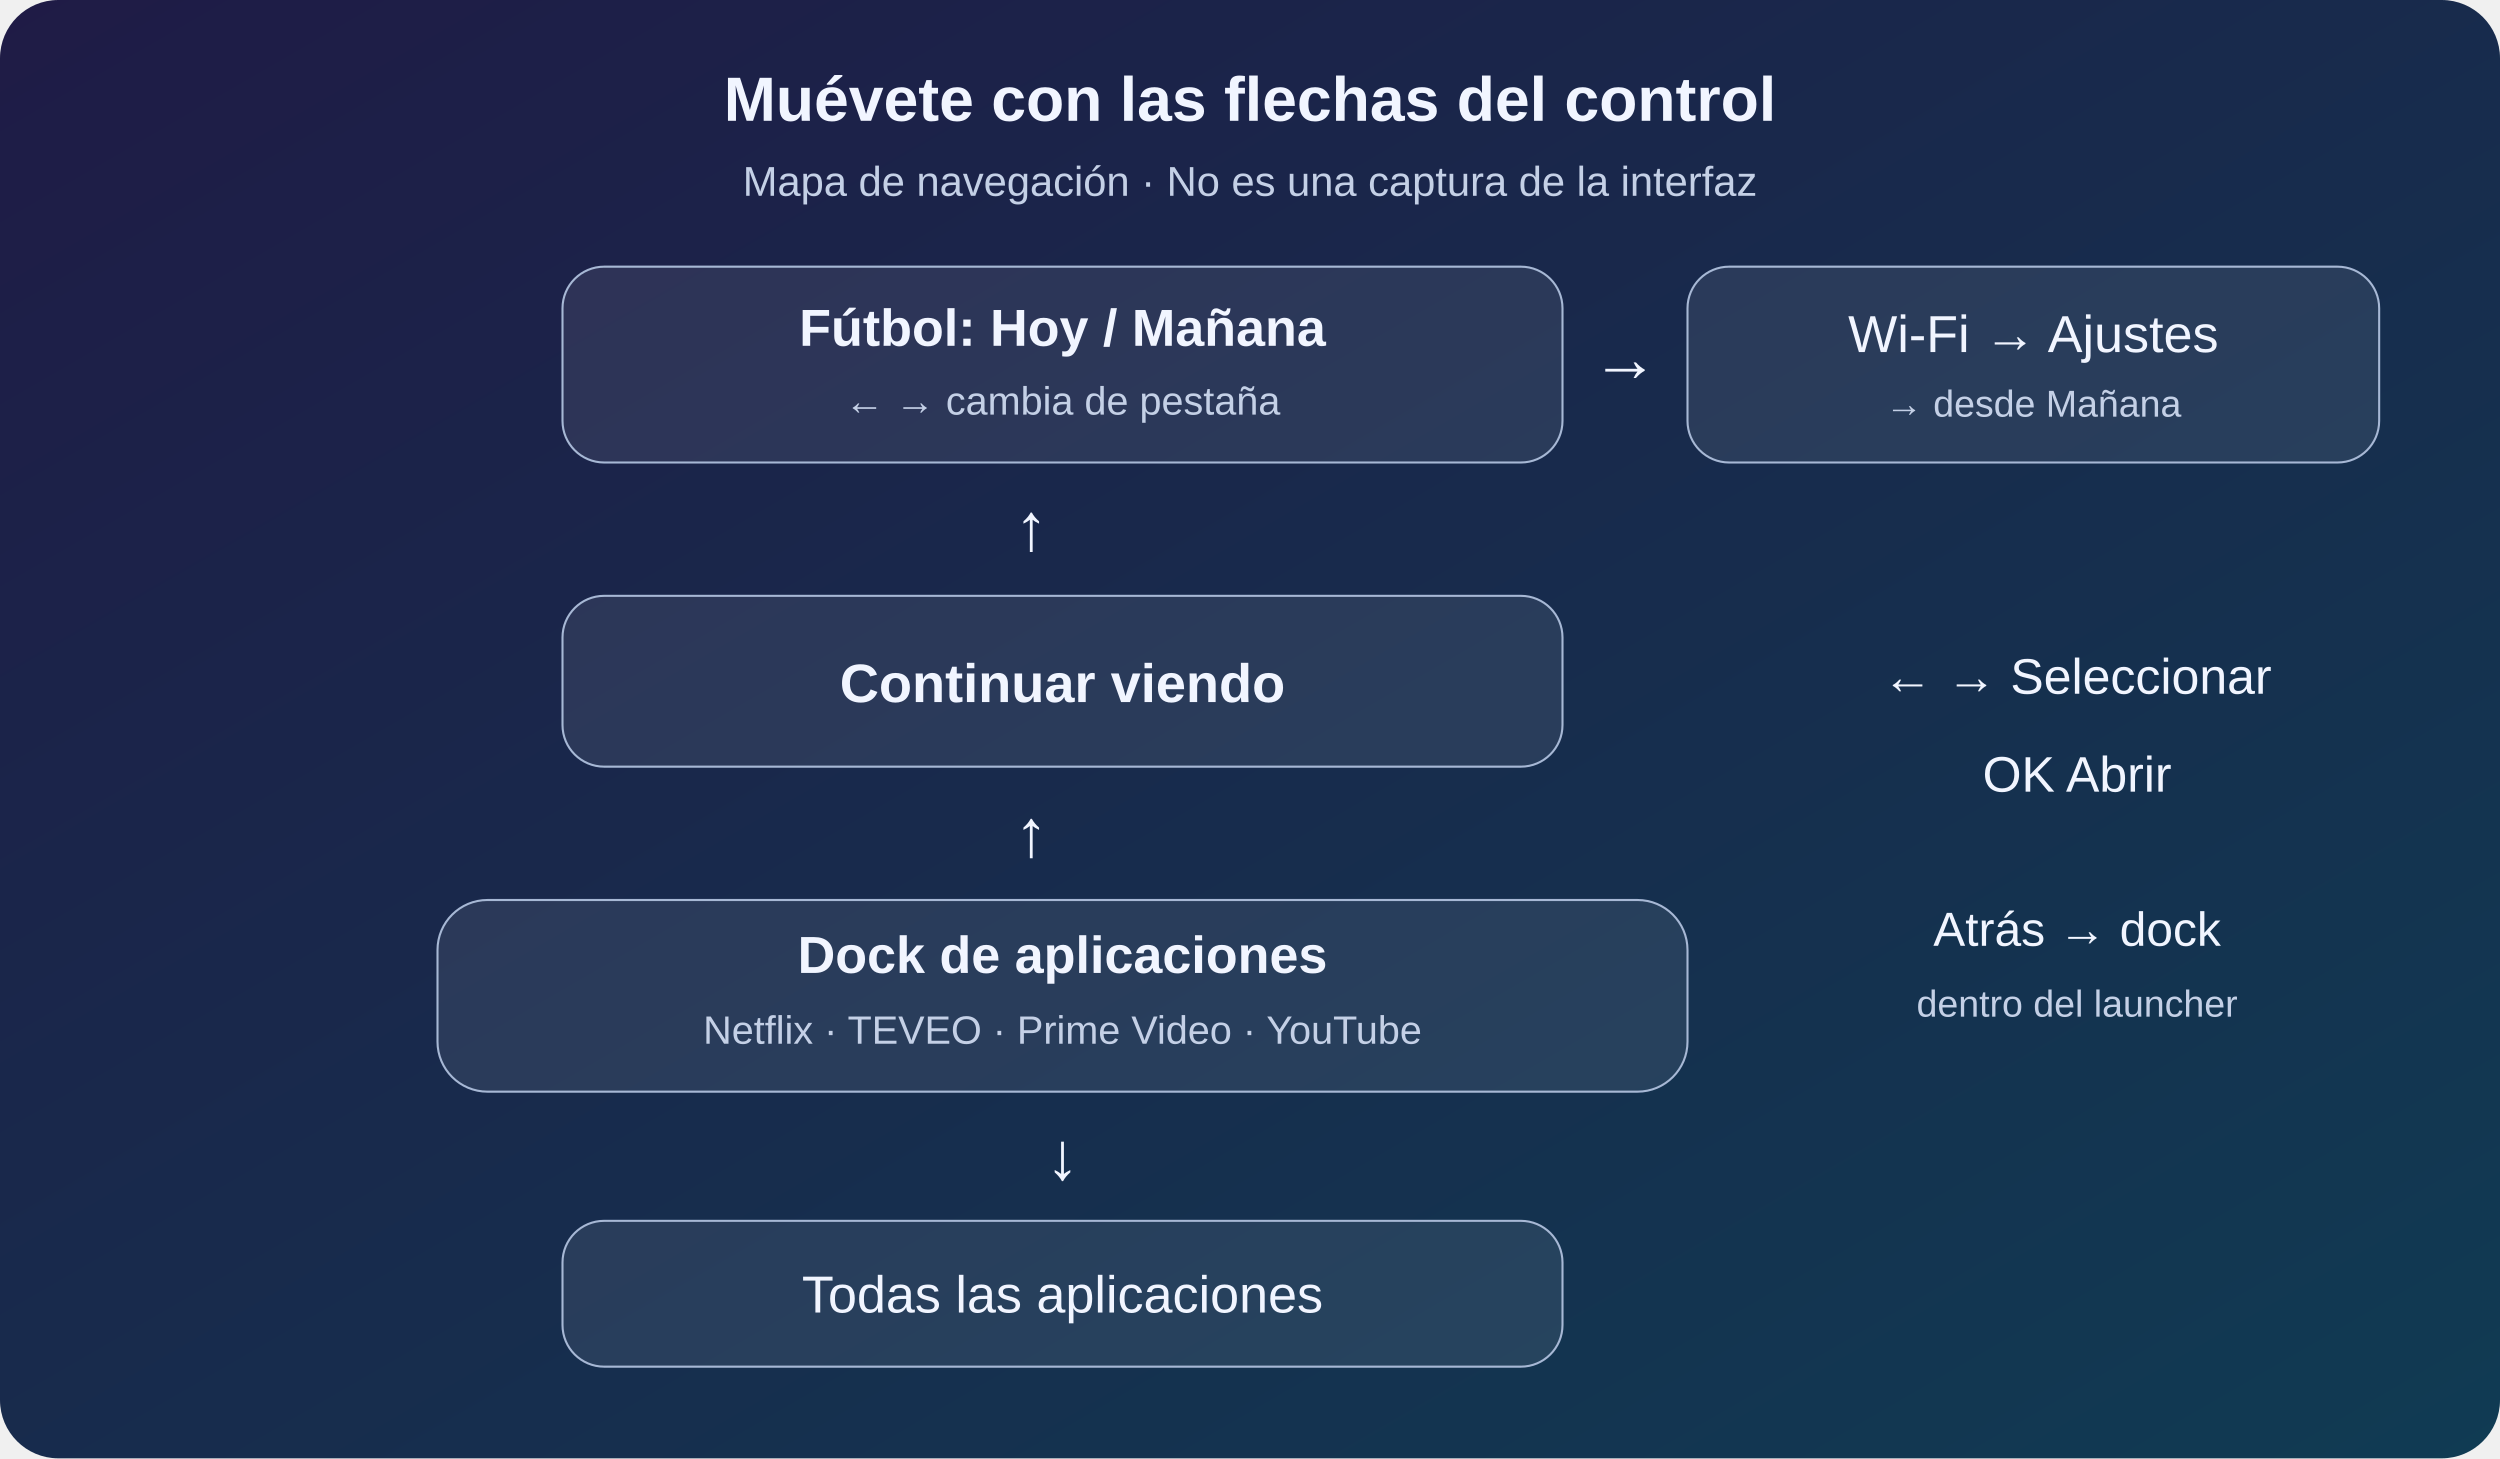
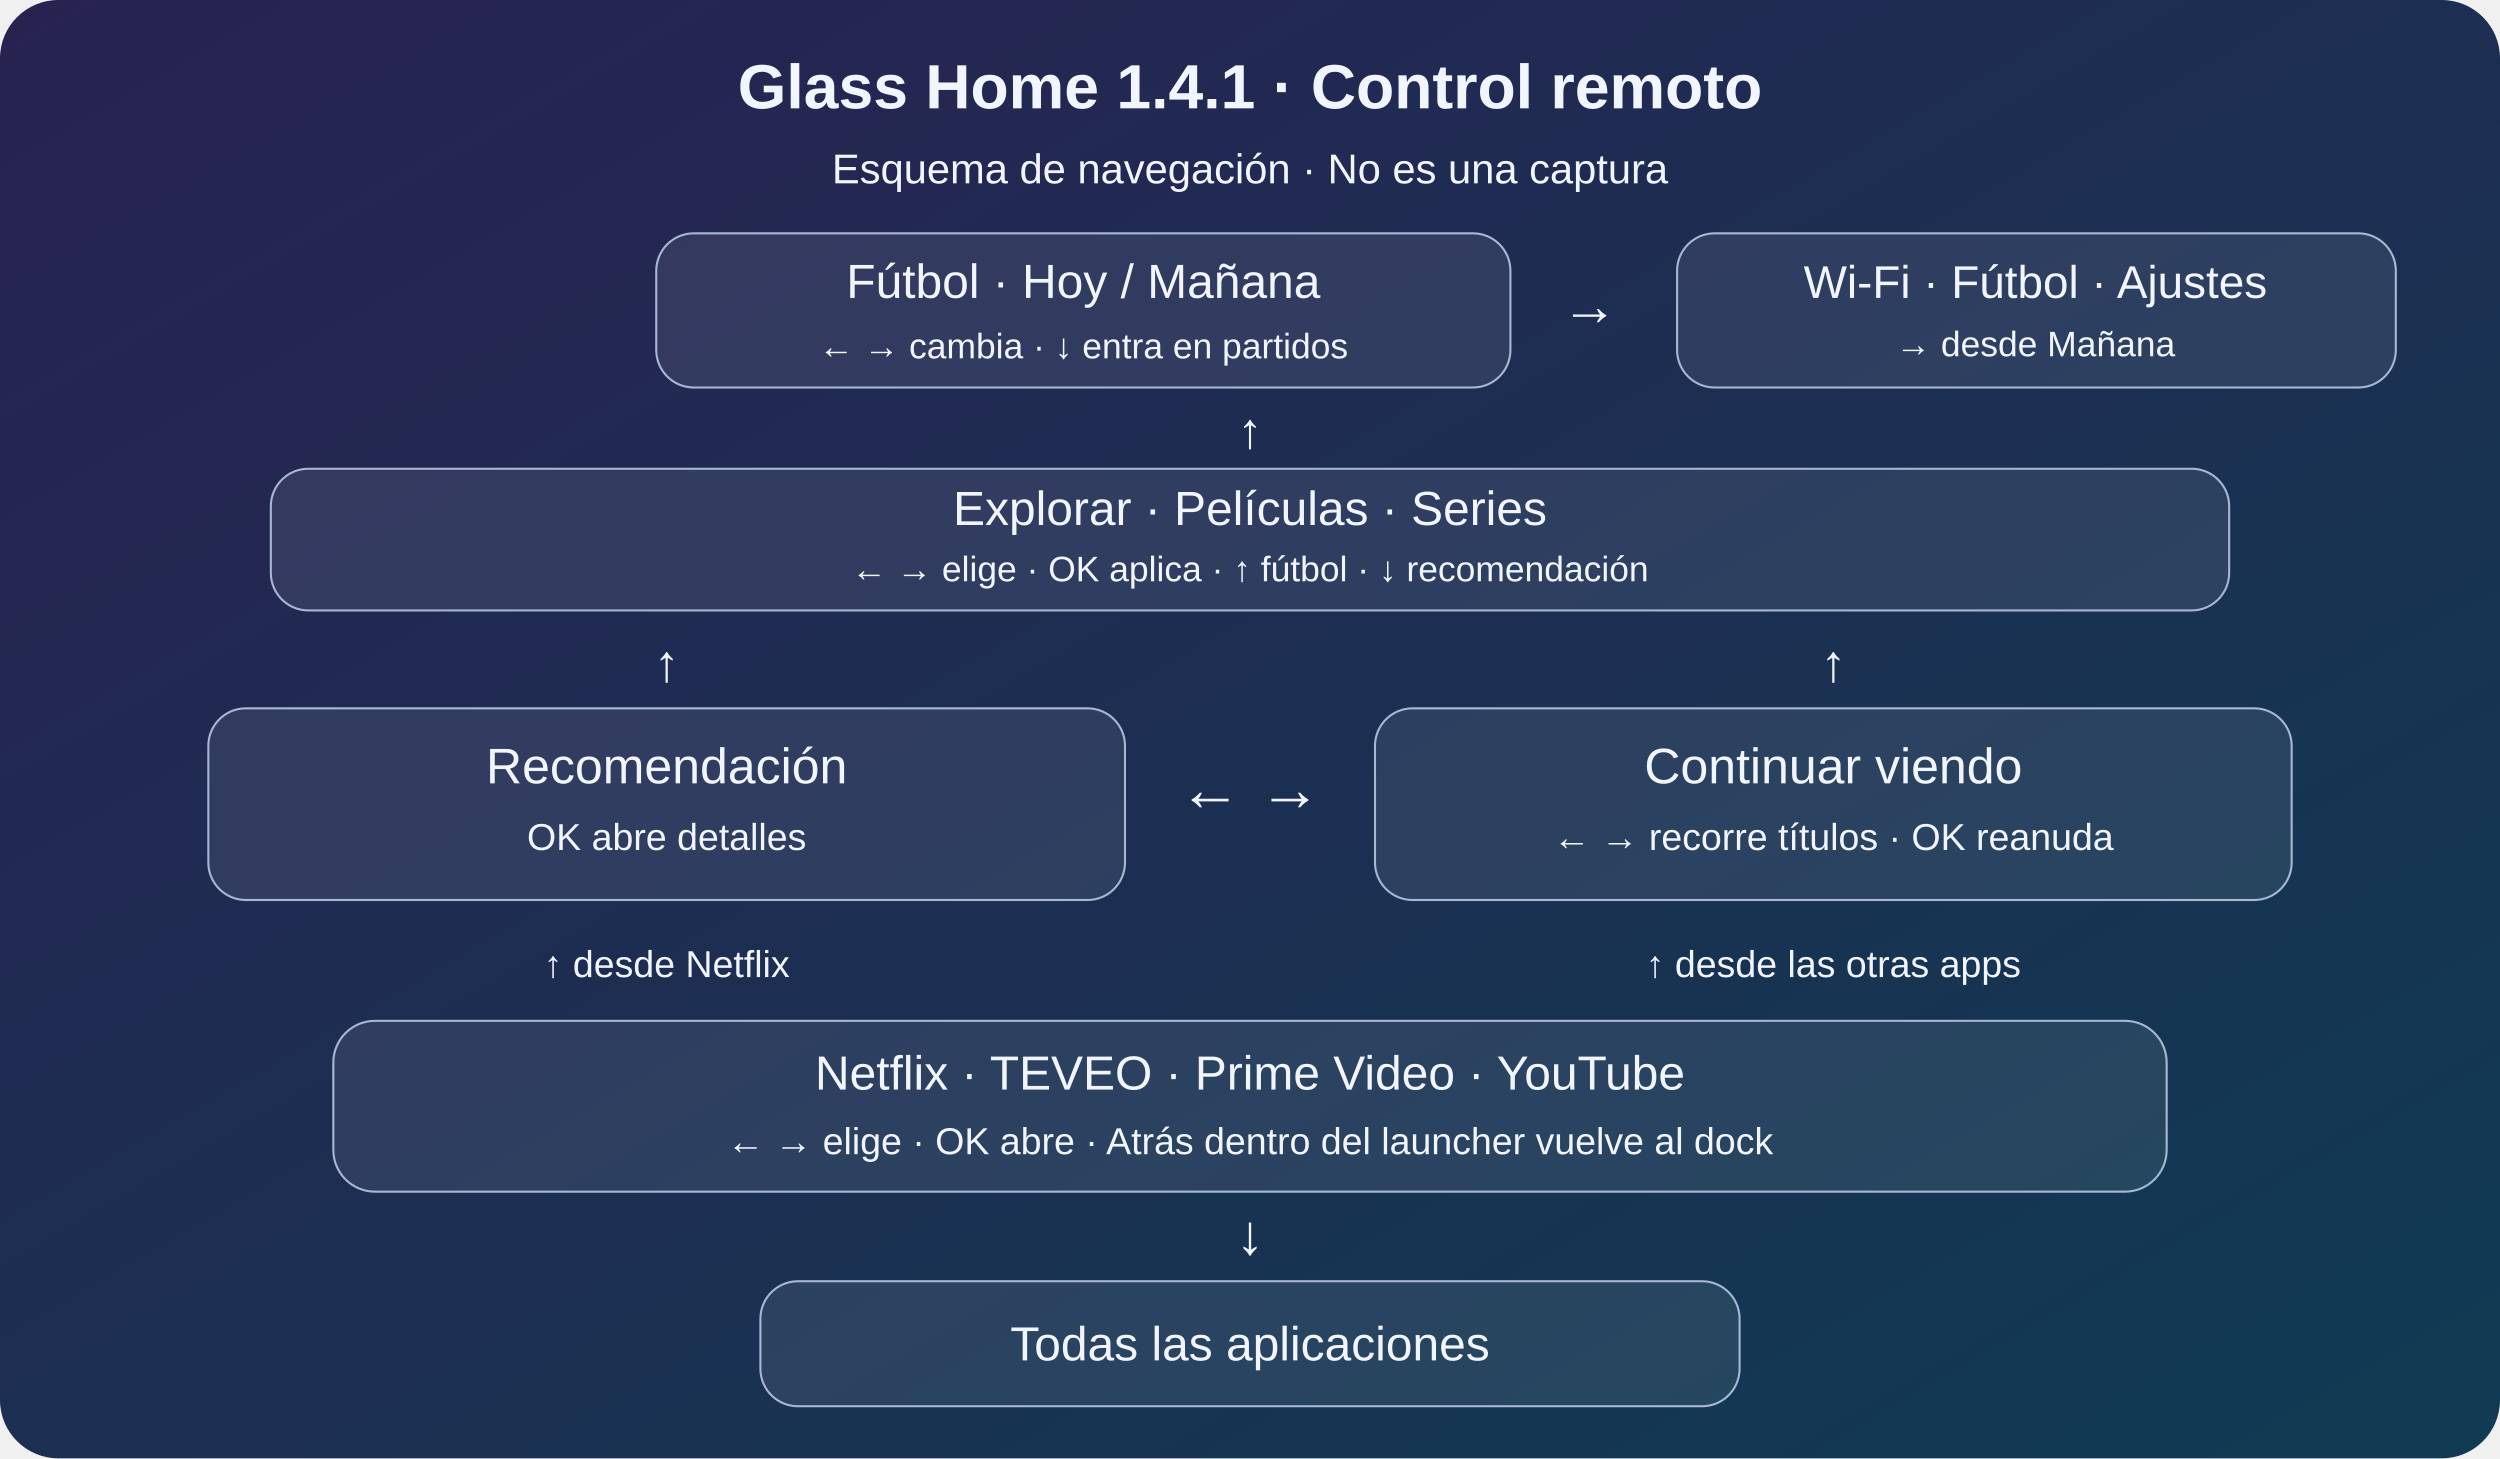
<svg xmlns="http://www.w3.org/2000/svg" width="1200" height="700" viewBox="0 0 1200 700" role="img" aria-labelledby="title desc">
  <defs>
    <linearGradient id="bg" x2="1" y2="1">
-       <stop stop-color="#1f1b46" />
+       <stop stop-color="#282251" />
      <stop offset="1" stop-color="#103b53" />
    </linearGradient>
  </defs>
  <rect width="1200" height="700" rx="28" fill="url(#bg)" />
-   <g font-family="Arial, sans-serif" text-anchor="middle" fill="#f1f5ff">
-     <text x="600" y="58" font-size="30" font-weight="700">Muévete con las flechas del control</text>
-     <text x="600" y="94" font-size="20" fill="#c4d0e6">Mapa de navegación · No es una captura de la interfaz</text>
+   <g font-family="Arial,sans-serif" text-anchor="middle" fill="#f1f5ff">
+     <text x="600" y="52" font-size="30" font-weight="700">Glass Home 1.4.1 · Control remoto</text>
+     <text x="600" y="88" font-size="20">Esquema de navegación · No es una captura</text>
    <g fill="#ffffff" fill-opacity=".08" stroke="#a7b8d5">
-       <rect x="270" y="128" width="480" height="94" rx="20" />
-       <rect x="810" y="128" width="332" height="94" rx="20" />
-       <rect x="270" y="286" width="480" height="82" rx="20" />
-       <rect x="210" y="432" width="600" height="92" rx="24" />
-       <rect x="270" y="586" width="480" height="70" rx="20" />
+       <rect x="315" y="112" width="410" height="74" rx="18" />
+       <rect x="805" y="112" width="345" height="74" rx="18" />
+       <rect x="130" y="225" width="940" height="68" rx="18" />
+       <rect x="100" y="340" width="440" height="92" rx="18" />
+       <rect x="660" y="340" width="440" height="92" rx="18" />
+       <rect x="160" y="490" width="880" height="82" rx="20" />
+       <rect x="365" y="615" width="470" height="60" rx="18" />
    </g>
-     <text x="510" y="166" font-size="25" font-weight="700">Fútbol: Hoy / Mañana</text>
-     <text x="510" y="199" font-size="19" fill="#c4d0e6">← → cambia de pestaña</text>
-     <text x="976" y="169" font-size="25">Wi-Fi → Ajustes</text>
-     <text x="976" y="200" font-size="18" fill="#c4d0e6">→ desde Mañana</text>
-     <text x="510" y="337" font-size="26" font-weight="700">Continuar viendo</text>
-     <text x="510" y="467" font-size="25" font-weight="700">Dock de aplicaciones</text>
-     <text x="510" y="501" font-size="19" fill="#c4d0e6">Netflix · TEVEO · Prime Video · YouTube</text>
-     <text x="510" y="630" font-size="25">Todas las aplicaciones</text>
-     <text x="495" y="264" font-size="32">↑</text>
-     <text x="495" y="411" font-size="32">↑</text>
-     <text x="510" y="566" font-size="32">↓</text>
-     <text x="780" y="183" font-size="32">→</text>
-     <text x="997" y="333" font-size="24">← → Seleccionar</text>
-     <text x="997" y="380" font-size="24">OK Abrir</text>
-     <text x="997" y="454" font-size="23">Atrás → dock</text>
-     <text x="997" y="488" font-size="18" fill="#c4d0e6">dentro del launcher</text>
+     <text x="520" y="143" font-size="23">Fútbol · Hoy / Mañana</text>
+     <text x="520" y="172" font-size="17">← → cambia · ↓ entra en partidos</text>
+     <text x="977" y="143" font-size="22">Wi-Fi · Fútbol · Ajustes</text>
+     <text x="977" y="171" font-size="17">→ desde Mañana</text>
+     <text x="763" y="156" font-size="27">→</text>
+     <text x="600" y="215" font-size="24">↑</text>
+     <text x="600" y="252" font-size="23">Explorar · Películas · Series</text>
+     <text x="600" y="279" font-size="17">← → elige · OK aplica · ↑ fútbol · ↓ recomendación</text>
+     <text x="320" y="327" font-size="25">↑</text>
+     <text x="880" y="327" font-size="25">↑</text>
+     <text x="320" y="376" font-size="24">Recomendación</text>
+     <text x="320" y="408" font-size="18">OK abre detalles</text>
+     <text x="880" y="376" font-size="24">Continuar viendo</text>
+     <text x="880" y="408" font-size="18">← → recorre títulos · OK reanuda</text>
+     <text x="600" y="389" font-size="30">← →</text>
+     <text x="320" y="469" font-size="18">↑ desde Netflix</text>
+     <text x="880" y="469" font-size="18">↑ desde las otras apps</text>
+     <text x="600" y="523" font-size="23">Netflix · TEVEO · Prime Video · YouTube</text>
+     <text x="600" y="554" font-size="18">← → elige · OK abre · Atrás dentro del launcher vuelve al dock</text>
+     <text x="600" y="602" font-size="27">↓</text>
+     <text x="600" y="653" font-size="23">Todas las aplicaciones</text>
  </g>
</svg>
